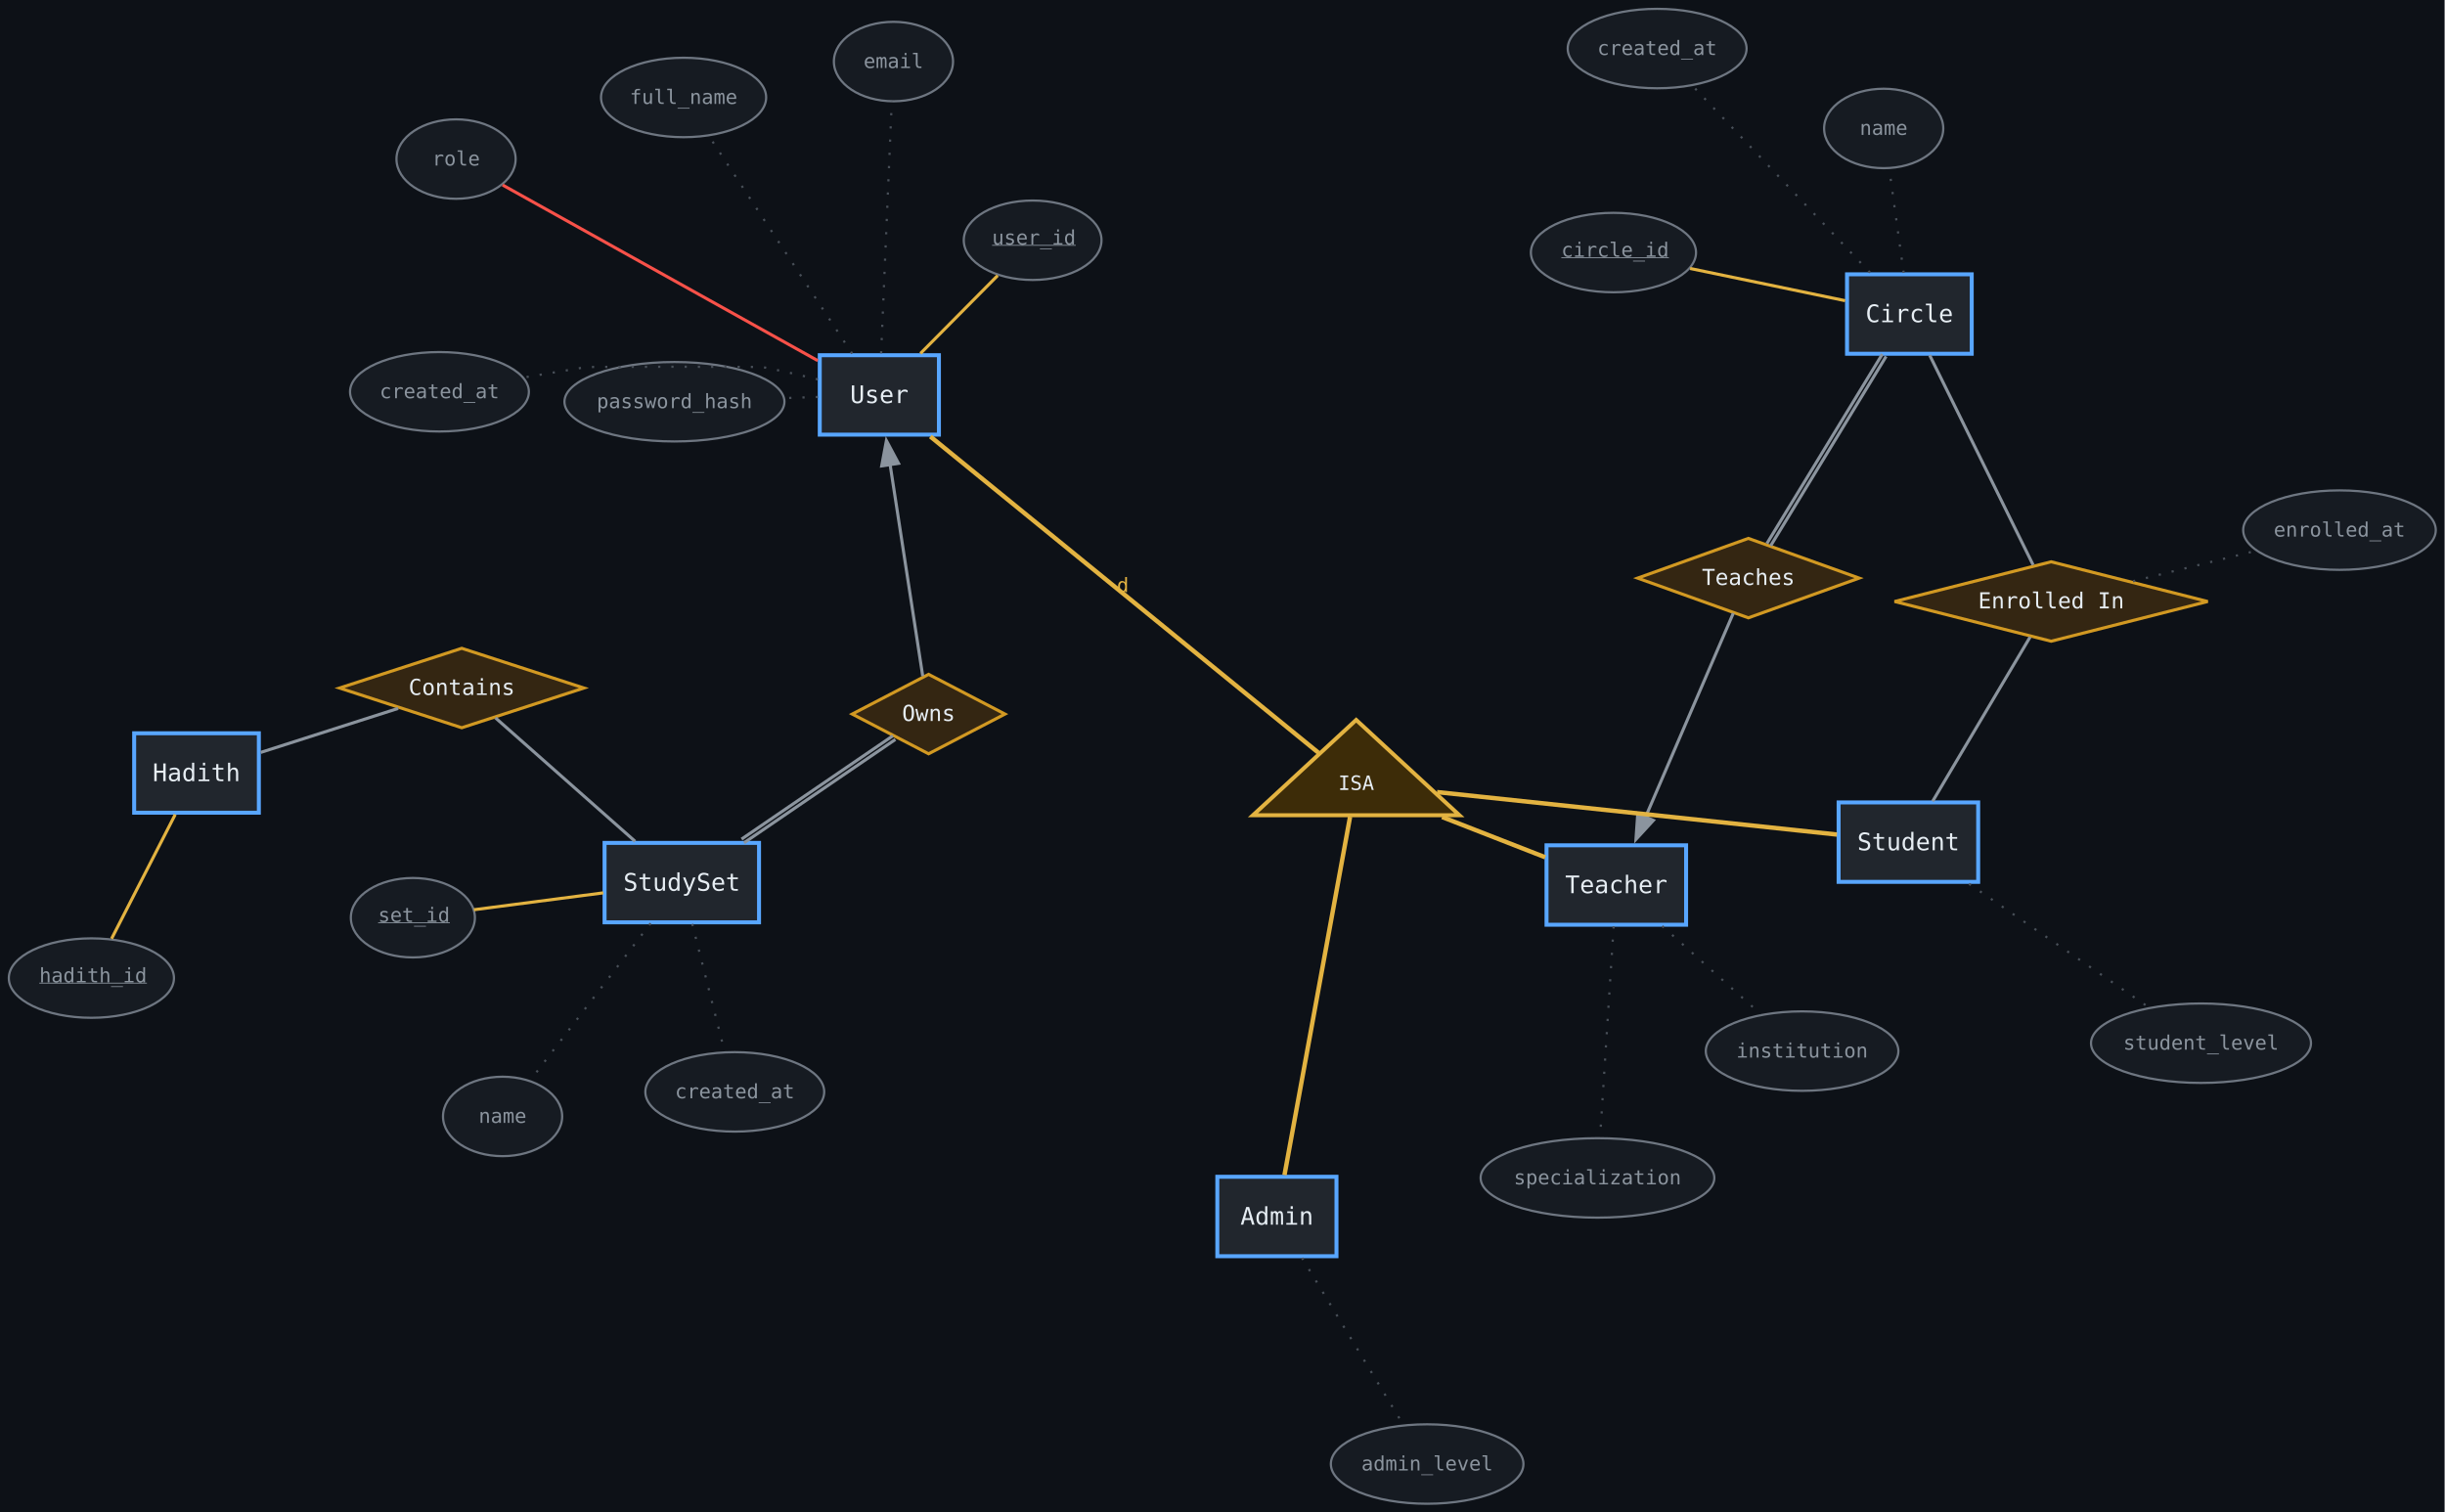
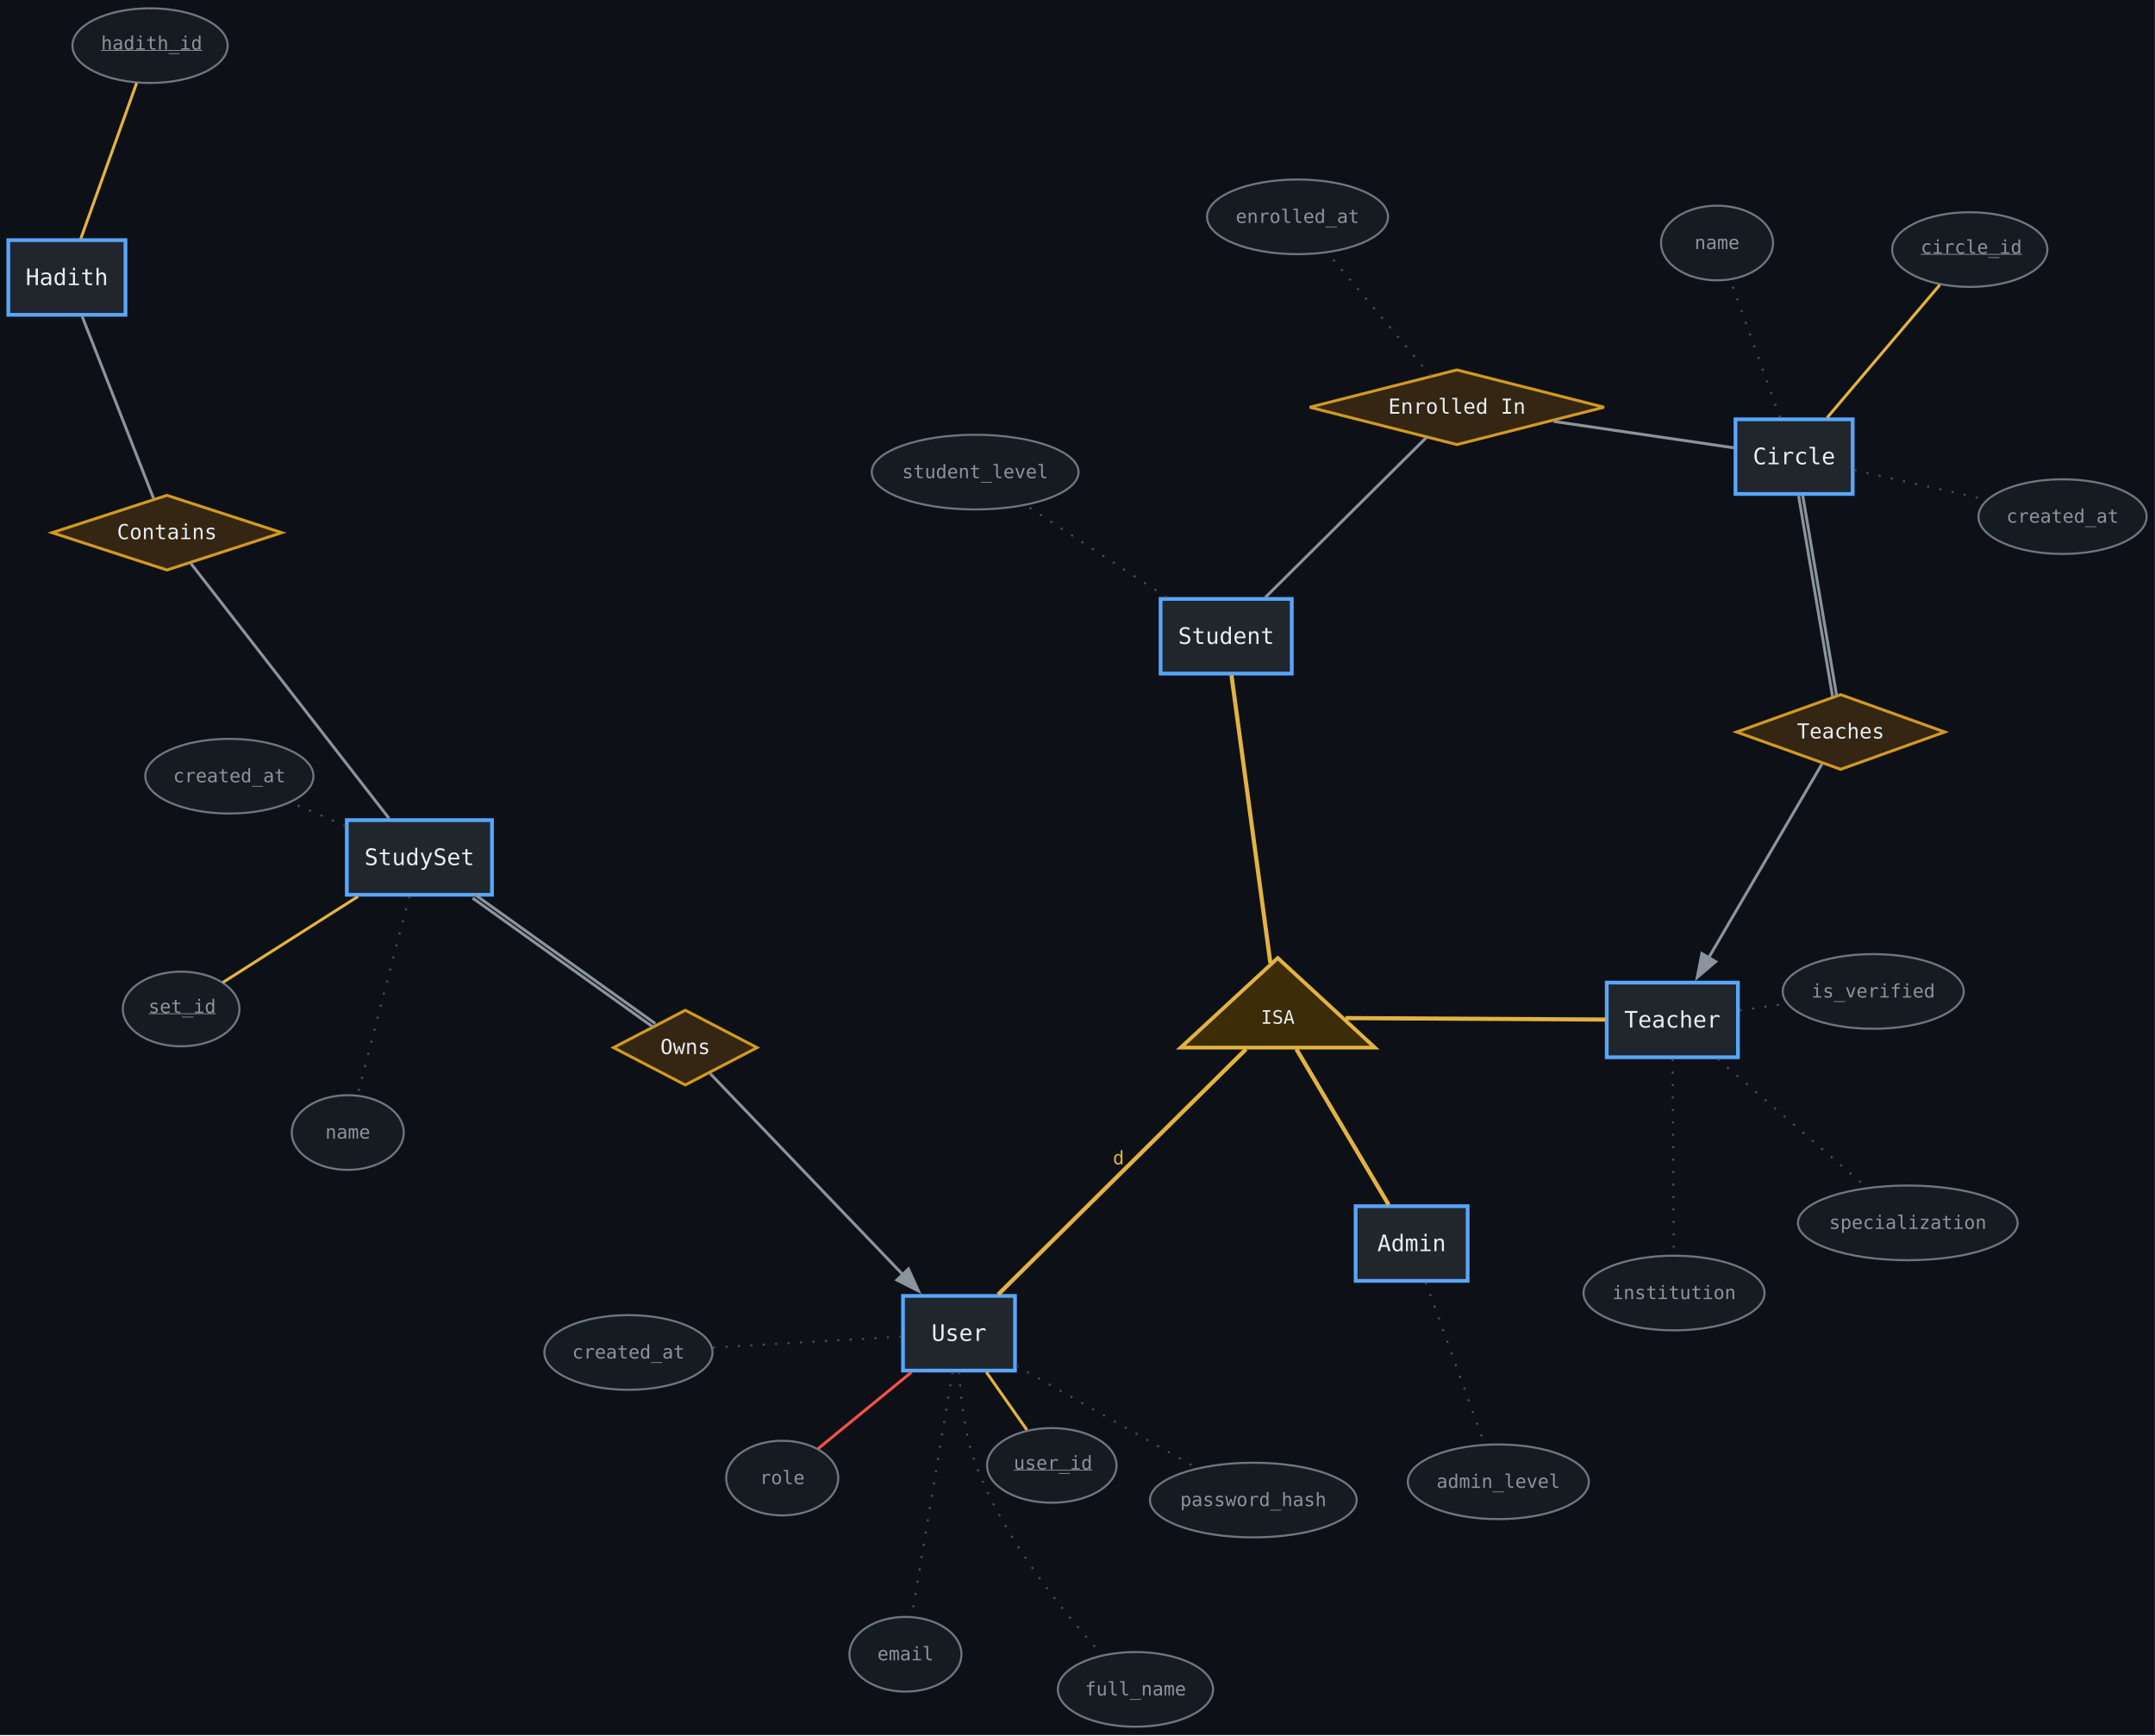
- <svg xmlns="http://www.w3.org/2000/svg" width="1108pt" height="685pt" viewBox="0.00 0.00 1108.00 685.00">
-   <g id="graph0" class="graph" transform="scale(1 1) rotate(0) translate(4 681.45)">
-     <polygon fill="#0d1117" stroke="none" points="-4,4 -4,-681.45 1103.82,-681.45 1103.82,4 -4,4" />
+ <svg xmlns="http://www.w3.org/2000/svg" width="1039pt" height="837pt" viewBox="0.00 0.00 1039.00 837.00">
+   <g id="graph0" class="graph" transform="scale(1 1) rotate(0) translate(4 832.54)">
+     <polygon fill="#0d1117" stroke="none" points="-4,4 -4,-832.54 1034.96,-832.54 1034.96,4 -4,4" />
    <g id="node1" class="node">
-       <polygon fill="#21262d" stroke="#58a6ff" stroke-width="1.8" points="421.49,-520.48 367.49,-520.48 367.49,-484.48 421.49,-484.48 421.49,-520.48" />
-       <text xml:space="preserve" text-anchor="middle" x="394.49" y="-498.78" font-family="DejaVu Sans Mono" font-size="11.00" fill="#e6edf3">User</text>
+       <polygon fill="#21262d" stroke="#58a6ff" stroke-width="1.8" points="485.37,-207.71 431.37,-207.71 431.37,-171.71 485.37,-171.71 485.37,-207.71" />
+       <text xml:space="preserve" text-anchor="middle" x="458.37" y="-186.01" font-family="DejaVu Sans Mono" font-size="11.00" fill="#e6edf3">User</text>
    </g>
    <g id="node8" class="node">
-       <polygon fill="#3d2c08" stroke="#e3b341" stroke-width="1.8" points="610.58,-355.2 563.78,-312 657.38,-312 610.58,-355.2" />
-       <text xml:space="preserve" text-anchor="middle" x="610.58" y="-323.47" font-family="DejaVu Sans Mono" font-size="9.00" fill="#e6edf3">ISA</text>
+       <polygon fill="#3d2c08" stroke="#e3b341" stroke-width="1.8" points="612.06,-370.64 565.26,-327.44 658.86,-327.44 612.06,-370.64" />
+       <text xml:space="preserve" text-anchor="middle" x="612.06" y="-338.92" font-family="DejaVu Sans Mono" font-size="9.00" fill="#e6edf3">ISA</text>
+     </g>
+     <g id="edge20" class="edge">
+       <path fill="none" stroke="#e3b341" stroke-width="2" d="M477.21,-208.36C507.99,-238.83 568.45,-298.68 596.76,-326.7" />
+       <text xml:space="preserve" text-anchor="middle" x="535.29" y="-271.15" font-family="DejaVu Sans Mono" font-size="9.00" fill="#e3b341">d</text>
+     </g>
+     <g id="node11" class="node">
+       <polygon fill="#342612" stroke="#d29922" stroke-width="1.4" points="326.4,-345.43 291.79,-327.43 326.4,-309.43 361.02,-327.43 326.4,-345.43" />
+       <text xml:space="preserve" text-anchor="middle" x="326.4" y="-324.31" font-family="DejaVu Sans Mono" font-size="10.00" fill="#e6edf3">Owns</text>
+     </g>
+     <g id="edge28" class="edge">
+       <path fill="none" stroke="#8b949e" stroke-width="1.4" d="M431.27,-217.99C402.78,-247.72 359.26,-293.14 338.39,-314.92" />
+       <polygon fill="#8b949e" stroke="#8b949e" stroke-width="1.4" points="434,-220.71 438.83,-210.1 428.44,-215.38 434,-220.71" />
+     </g>
+     <g id="node13" class="node">
+       <ellipse fill="#161b22" stroke="#6e7681" cx="503.11" cy="-125.99" rx="31.21" ry="18" />
+       <text xml:space="preserve" text-anchor="start" x="484.74" y="-124.07" font-family="DejaVu Sans Mono" text-decoration="underline" font-size="9.00" fill="#8b949e">user_id</text>
+     </g>
+     <g id="edge1" class="edge">
+       <path fill="none" stroke="#e3b341" stroke-width="1.4" d="M471.55,-170.94C477.74,-162.13 485.06,-151.7 491.09,-143.11" />
+     </g>
+     <g id="node14" class="node">
+       <ellipse fill="#161b22" stroke="#6e7681" cx="432.55" cy="-34.94" rx="27" ry="18" />
+       <text xml:space="preserve" text-anchor="middle" x="432.55" y="-32.02" font-family="DejaVu Sans Mono" font-size="9.00" fill="#8b949e">email</text>
+     </g>
+     <g id="edge2" class="edge">
+       <path fill="none" stroke="#484f58" stroke-dasharray="1,5" d="M455.25,-171.04C450.26,-141.13 440.54,-82.84 435.6,-53.2" />
+     </g>
+     <g id="node15" class="node">
+       <ellipse fill="#161b22" stroke="#6e7681" cx="600.27" cy="-109.29" rx="49.85" ry="18" />
+       <text xml:space="preserve" text-anchor="middle" x="600.27" y="-106.36" font-family="DejaVu Sans Mono" font-size="9.00" fill="#8b949e">password_hash</text>
+     </g>
+     <g id="edge3" class="edge">
+       <path fill="none" stroke="#484f58" stroke-dasharray="1,5" d="M486.06,-174.01C511.23,-159.75 548.13,-138.84 573.12,-124.67" />
+     </g>
+     <g id="node16" class="node">
+       <ellipse fill="#161b22" stroke="#6e7681" cx="543.45" cy="-18" rx="37.42" ry="18" />
+       <text xml:space="preserve" text-anchor="middle" x="543.45" y="-15.07" font-family="DejaVu Sans Mono" font-size="9.00" fill="#8b949e">full_name</text>
+     </g>
+     <g id="edge4" class="edge">
+       <path fill="none" stroke="#484f58" stroke-dasharray="1,5" d="M458.51,-171.03C459.15,-158.02 461.11,-140.49 466.62,-125.99 480.36,-89.86 509.16,-54.64 527.33,-34.7" />
+     </g>
+     <g id="node17" class="node">
+       <ellipse fill="#161b22" stroke="#6e7681" cx="373.13" cy="-119.88" rx="27" ry="18" />
+       <text xml:space="preserve" text-anchor="middle" x="373.13" y="-116.95" font-family="DejaVu Sans Mono" font-size="9.00" fill="#8b949e">role</text>
+     </g>
+     <g id="edge5" class="edge">
+       <path fill="none" stroke="#f85149" stroke-width="1.4" d="M435.53,-171C421.32,-159.36 403.36,-144.64 390.35,-133.99" />
+     </g>
+     <g id="node18" class="node">
+       <ellipse fill="#161b22" stroke="#6e7681" cx="298.99" cy="-180.45" rx="40.53" ry="18" />
+       <text xml:space="preserve" text-anchor="middle" x="298.99" y="-177.53" font-family="DejaVu Sans Mono" font-size="9.00" fill="#8b949e">created_at</text>
+     </g>
+     <g id="edge6" class="edge">
+       <path fill="none" stroke="#484f58" stroke-dasharray="1,5" d="M430.61,-188.1C405.45,-186.64 368.08,-184.47 339.58,-182.81" />
+     </g>
+     <g id="node2" class="node">
+       <polygon fill="#21262d" stroke="#58a6ff" stroke-width="1.8" points="618.81,-543.77 555.56,-543.77 555.56,-507.77 618.81,-507.77 618.81,-543.77" />
+       <text xml:space="preserve" text-anchor="middle" x="587.19" y="-522.07" font-family="DejaVu Sans Mono" font-size="11.00" fill="#e6edf3">Student</text>
+     </g>
+     <g id="node10" class="node">
+       <polygon fill="#342612" stroke="#d29922" stroke-width="1.4" points="698.42,-654.19 627.47,-636.19 698.42,-618.19 769.38,-636.19 698.42,-654.19" />
+       <text xml:space="preserve" text-anchor="middle" x="698.42" y="-633.06" font-family="DejaVu Sans Mono" font-size="10.00" fill="#e6edf3">Enrolled In</text>
+     </g>
+     <g id="edge26" class="edge">
+       <path fill="none" stroke="#8b949e" stroke-width="1.4" d="M606.06,-544.5C628,-566.28 663.75,-601.77 683.73,-621.61" />
+     </g>
+     <g id="node19" class="node">
+       <ellipse fill="#161b22" stroke="#6e7681" cx="466.15" cy="-604.91" rx="49.85" ry="18" />
+       <text xml:space="preserve" text-anchor="middle" x="466.15" y="-601.98" font-family="DejaVu Sans Mono" font-size="9.00" fill="#8b949e">student_level</text>
+     </g>
+     <g id="edge7" class="edge">
+       <path fill="none" stroke="#484f58" stroke-dasharray="1,5" d="M558.51,-544.52C537.81,-558.05 510.18,-576.12 490.55,-588.96" />
+     </g>
+     <g id="node3" class="node">
+       <polygon fill="#21262d" stroke="#58a6ff" stroke-width="1.8" points="833.92,-358.78 770.67,-358.78 770.67,-322.78 833.92,-322.78 833.92,-358.78" />
+       <text xml:space="preserve" text-anchor="middle" x="802.29" y="-337.08" font-family="DejaVu Sans Mono" font-size="11.00" fill="#e6edf3">Teacher</text>
+     </g>
+     <g id="node9" class="node">
+       <polygon fill="#342612" stroke="#d29922" stroke-width="1.4" points="883.45,-497.61 833.26,-479.61 883.45,-461.61 933.64,-479.61 883.45,-497.61" />
+       <text xml:space="preserve" text-anchor="middle" x="883.45" y="-476.48" font-family="DejaVu Sans Mono" font-size="10.00" fill="#e6edf3">Teaches</text>
+     </g>
+     <g id="edge24" class="edge">
+       <path fill="none" stroke="#8b949e" stroke-width="1.4" d="M819.67,-370.51C836.47,-399.24 861.24,-441.62 874.42,-464.17" />
+       <polygon fill="#8b949e" stroke="#8b949e" stroke-width="1.4" points="823.18,-368.88 814.31,-361.33 816.53,-372.77 823.18,-368.88" />
+     </g>
+     <g id="node20" class="node">
+       <ellipse fill="#161b22" stroke="#6e7681" cx="803.11" cy="-209.11" rx="43.64" ry="18" />
+       <text xml:space="preserve" text-anchor="middle" x="803.11" y="-206.18" font-family="DejaVu Sans Mono" font-size="9.00" fill="#8b949e">institution</text>
+     </g>
+     <g id="edge8" class="edge">
+       <path fill="none" stroke="#484f58" stroke-dasharray="1,5" d="M802.41,-321.91C802.56,-296.74 802.84,-252.45 803,-227.51" />
+     </g>
+     <g id="node21" class="node">
+       <ellipse fill="#161b22" stroke="#6e7681" cx="915.81" cy="-242.93" rx="52.96" ry="18" />
+       <text xml:space="preserve" text-anchor="middle" x="915.81" y="-240.01" font-family="DejaVu Sans Mono" font-size="9.00" fill="#8b949e">specialization</text>
+     </g>
+     <g id="edge9" class="edge">
+       <path fill="none" stroke="#484f58" stroke-dasharray="1,5" d="M824.18,-321.91C845.05,-303.92 876.2,-277.07 896.27,-259.78" />
+     </g>
+     <g id="node22" class="node">
+       <ellipse fill="#161b22" stroke="#6e7681" cx="899.15" cy="-354.51" rx="43.64" ry="18" />
+       <text xml:space="preserve" text-anchor="middle" x="899.15" y="-351.58" font-family="DejaVu Sans Mono" font-size="9.00" fill="#8b949e">is_verified</text>
+     </g>
+     <g id="edge10" class="edge">
+       <path fill="none" stroke="#484f58" stroke-dasharray="1,5" d="M834.81,-345.39C842.07,-346.41 849.86,-347.52 857.43,-348.59" />
+     </g>
+     <g id="node4" class="node">
+       <polygon fill="#21262d" stroke="#58a6ff" stroke-width="1.8" points="703.6,-250.98 649.6,-250.98 649.6,-214.98 703.6,-214.98 703.6,-250.98" />
+       <text xml:space="preserve" text-anchor="middle" x="676.6" y="-229.28" font-family="DejaVu Sans Mono" font-size="11.00" fill="#e6edf3">Admin</text>
+     </g>
+     <g id="node23" class="node">
+       <ellipse fill="#161b22" stroke="#6e7681" cx="718.39" cy="-118.09" rx="43.64" ry="18" />
+       <text xml:space="preserve" text-anchor="middle" x="718.39" y="-115.16" font-family="DejaVu Sans Mono" font-size="9.00" fill="#8b949e">admin_level</text>
+     </g>
+     <g id="edge11" class="edge">
+       <path fill="none" stroke="#484f58" stroke-dasharray="1,5" d="M683.41,-214.26C691.27,-192.64 704.12,-157.33 711.86,-136.04" />
+     </g>
+     <g id="node5" class="node">
+       <polygon fill="#21262d" stroke="#58a6ff" stroke-width="1.8" points="889.24,-630.37 832.74,-630.37 832.74,-594.37 889.24,-594.37 889.24,-630.37" />
+       <text xml:space="preserve" text-anchor="middle" x="860.99" y="-608.67" font-family="DejaVu Sans Mono" font-size="11.00" fill="#e6edf3">Circle</text>
+     </g>
+     <g id="edge25" class="edge">
+       <path fill="none" stroke="#8b949e" stroke-width="1.4" d="M863.17,-593.46C867.53,-567.73 875.3,-521.81 879.52,-496.82" />
+       <path fill="none" stroke="#8b949e" stroke-width="1.4" d="M865.14,-593.79C869.5,-568.06 877.27,-522.15 881.5,-497.15" />
+     </g>
+     <g id="edge27" class="edge">
+       <path fill="none" stroke="#8b949e" stroke-width="1.4" d="M831.92,-616.63C807.81,-620.16 773.07,-625.25 745.07,-629.35" />
+     </g>
+     <g id="node25" class="node">
+       <ellipse fill="#161b22" stroke="#6e7681" cx="945.69" cy="-712.21" rx="37.42" ry="18" />
+       <text xml:space="preserve" text-anchor="start" x="922.06" y="-710.29" font-family="DejaVu Sans Mono" text-decoration="underline" font-size="9.00" fill="#8b949e">circle_id</text>
+     </g>
+     <g id="edge13" class="edge">
+       <path fill="none" stroke="#e3b341" stroke-width="1.4" d="M876.92,-631.15C892.54,-649.56 916.15,-677.39 931.24,-695.18" />
+     </g>
+     <g id="node26" class="node">
+       <ellipse fill="#161b22" stroke="#6e7681" cx="823.85" cy="-715.38" rx="27" ry="18" />
+       <text xml:space="preserve" text-anchor="middle" x="823.85" y="-712.45" font-family="DejaVu Sans Mono" font-size="9.00" fill="#8b949e">name</text>
+     </g>
+     <g id="edge14" class="edge">
+       <path fill="none" stroke="#484f58" stroke-dasharray="1,5" d="M854.18,-631.26C847.35,-650.2 836.92,-679.12 830.25,-697.64" />
+     </g>
+     <g id="node27" class="node">
+       <ellipse fill="#161b22" stroke="#6e7681" cx="990.43" cy="-583.45" rx="40.53" ry="18" />
+       <text xml:space="preserve" text-anchor="middle" x="990.43" y="-580.53" font-family="DejaVu Sans Mono" font-size="9.00" fill="#8b949e">created_at</text>
+     </g>
+     <g id="edge15" class="edge">
+       <path fill="none" stroke="#484f58" stroke-dasharray="1,5" d="M890.04,-605.88C908.97,-601.65 933.82,-596.1 954.07,-591.58" />
+     </g>
+     <g id="node6" class="node">
+       <polygon fill="#21262d" stroke="#58a6ff" stroke-width="1.8" points="233.21,-437.12 163.21,-437.12 163.21,-401.12 233.21,-401.12 233.21,-437.12" />
+       <text xml:space="preserve" text-anchor="middle" x="198.21" y="-415.42" font-family="DejaVu Sans Mono" font-size="11.00" fill="#e6edf3">StudySet</text>
+     </g>
+     <g id="edge29" class="edge">
+       <path fill="none" stroke="#8b949e" stroke-width="1.4" d="M223.88,-399.53C250.1,-380.78 289.5,-352.6 310.82,-337.35" />
+       <path fill="none" stroke="#8b949e" stroke-width="1.4" d="M225.04,-401.16C251.27,-382.4 290.66,-354.23 311.98,-338.98" />
+     </g>
+     <g id="node12" class="node">
+       <polygon fill="#342612" stroke="#d29922" stroke-width="1.4" points="76.5,-593.71 21.12,-575.71 76.5,-557.71 131.88,-575.71 76.5,-593.71" />
+       <text xml:space="preserve" text-anchor="middle" x="76.5" y="-572.58" font-family="DejaVu Sans Mono" font-size="10.00" fill="#e6edf3">Contains</text>
+     </g>
+     <g id="edge30" class="edge">
+       <path fill="none" stroke="#8b949e" stroke-width="1.4" d="M183.53,-438.01C159,-469.57 110.18,-532.37 87.98,-560.94" />
+     </g>
+     <g id="node28" class="node">
+       <ellipse fill="#161b22" stroke="#6e7681" cx="83.33" cy="-346.06" rx="28.11" ry="18" />
+       <text xml:space="preserve" text-anchor="start" x="67.58" y="-344.13" font-family="DejaVu Sans Mono" text-decoration="underline" font-size="9.00" fill="#8b949e">set_id</text>
+     </g>
+     <g id="edge16" class="edge">
+       <path fill="none" stroke="#e3b341" stroke-width="1.4" d="M168.62,-400.31C148.15,-387.28 121.44,-370.3 103.41,-358.83" />
+     </g>
+     <g id="node29" class="node">
+       <ellipse fill="#161b22" stroke="#6e7681" cx="163.67" cy="-286.49" rx="27" ry="18" />
+       <text xml:space="preserve" text-anchor="middle" x="163.67" y="-283.57" font-family="DejaVu Sans Mono" font-size="9.00" fill="#8b949e">name</text>
+     </g>
+     <g id="edge17" class="edge">
+       <path fill="none" stroke="#484f58" stroke-dasharray="1,5" d="M193.33,-400.4C186.71,-374.98 174.96,-329.84 168.41,-304.69" />
+     </g>
+     <g id="node30" class="node">
+       <ellipse fill="#161b22" stroke="#6e7681" cx="106.59" cy="-458.3" rx="40.53" ry="18" />
+       <text xml:space="preserve" text-anchor="middle" x="106.59" y="-455.37" font-family="DejaVu Sans Mono" font-size="9.00" fill="#8b949e">created_at</text>
+     </g>
+     <g id="edge18" class="edge">
+       <path fill="none" stroke="#484f58" stroke-dasharray="1,5" d="M162.52,-434.38C153.78,-438.12 144.52,-442.08 136.1,-445.68" />
+     </g>
+     <g id="node7" class="node">
+       <polygon fill="#21262d" stroke="#58a6ff" stroke-width="1.8" points="56.5,-716.76 0,-716.76 0,-680.76 56.5,-680.76 56.5,-716.76" />
+       <text xml:space="preserve" text-anchor="middle" x="28.25" y="-695.06" font-family="DejaVu Sans Mono" font-size="11.00" fill="#e6edf3">Hadith</text>
+     </g>
+     <g id="edge31" class="edge">
+       <path fill="none" stroke="#8b949e" stroke-width="1.4" d="M35.58,-680.07C44.96,-656.13 61.08,-615.03 70.04,-592.2" />
+     </g>
+     <g id="node31" class="node">
+       <ellipse fill="#161b22" stroke="#6e7681" cx="68.35" cy="-810.54" rx="37.42" ry="18" />
+       <text xml:space="preserve" text-anchor="start" x="44.73" y="-808.61" font-family="DejaVu Sans Mono" text-decoration="underline" font-size="9.00" fill="#8b949e">hadith_id</text>
    </g>
    <g id="edge19" class="edge">
-       <path fill="none" stroke="#e3b341" stroke-width="2" d="M417.62,-483.63C461.28,-448.06 554.92,-371.76 593.46,-340.35" />
-       <text xml:space="preserve" text-anchor="middle" x="504.83" y="-413.13" font-family="DejaVu Sans Mono" font-size="9.00" fill="#e3b341">d</text>
-     </g>
-     <g id="node11" class="node">
-       <polygon fill="#342612" stroke="#d29922" stroke-width="1.4" points="416.81,-375.86 382.2,-357.86 416.81,-339.86 451.42,-357.86 416.81,-375.86" />
-       <text xml:space="preserve" text-anchor="middle" x="416.81" y="-354.73" font-family="DejaVu Sans Mono" font-size="10.00" fill="#e6edf3">Owns</text>
-     </g>
-     <g id="edge27" class="edge">
-       <path fill="none" stroke="#8b949e" stroke-width="1.4" d="M399.35,-471.02C403.89,-441.57 410.51,-398.66 414.16,-375.04" />
-       <polygon fill="#8b949e" stroke="#8b949e" stroke-width="1.4" points="395.56,-470.31 397.69,-481.77 403.17,-471.49 395.56,-470.31" />
-     </g>
-     <g id="node13" class="node">
-       <ellipse fill="#161b22" stroke="#6e7681" cx="463.96" cy="-572.58" rx="31.21" ry="18" />
-       <text xml:space="preserve" text-anchor="start" x="445.58" y="-570.65" font-family="DejaVu Sans Mono" text-decoration="underline" font-size="9.00" fill="#8b949e">user_id</text>
-     </g>
-     <g id="edge1" class="edge">
-       <path fill="none" stroke="#e3b341" stroke-width="1.4" d="M413.11,-521.26C424.04,-532.29 437.71,-546.09 448.12,-556.59" />
-     </g>
-     <g id="node14" class="node">
-       <ellipse fill="#161b22" stroke="#6e7681" cx="400.89" cy="-653.56" rx="27" ry="18" />
-       <text xml:space="preserve" text-anchor="middle" x="400.89" y="-650.63" font-family="DejaVu Sans Mono" font-size="9.00" fill="#8b949e">email</text>
-     </g>
-     <g id="edge2" class="edge">
-       <path fill="none" stroke="#484f58" stroke-dasharray="1,5" d="M395.29,-521.31C396.53,-550.57 398.9,-606.61 400.12,-635.44" />
-     </g>
-     <g id="node15" class="node">
-       <ellipse fill="#161b22" stroke="#6e7681" cx="301.64" cy="-499.4" rx="49.85" ry="18" />
-       <text xml:space="preserve" text-anchor="middle" x="301.64" y="-496.48" font-family="DejaVu Sans Mono" font-size="9.00" fill="#8b949e">password_hash</text>
-     </g>
-     <g id="edge3" class="edge">
-       <path fill="none" stroke="#484f58" stroke-dasharray="1,5" d="M366.63,-501.55C361.83,-501.4 356.7,-501.23 351.52,-501.05" />
-     </g>
-     <g id="node16" class="node">
-       <ellipse fill="#161b22" stroke="#6e7681" cx="305.78" cy="-637.28" rx="37.42" ry="18" />
-       <text xml:space="preserve" text-anchor="middle" x="305.78" y="-634.35" font-family="DejaVu Sans Mono" font-size="9.00" fill="#8b949e">full_name</text>
-     </g>
-     <g id="edge4" class="edge">
-       <path fill="none" stroke="#484f58" stroke-dasharray="1,5" d="M382.16,-521.22C364.92,-547.41 333.88,-594.58 317.16,-619.97" />
-     </g>
-     <g id="node17" class="node">
-       <ellipse fill="#161b22" stroke="#6e7681" cx="202.67" cy="-609.37" rx="27" ry="18" />
-       <text xml:space="preserve" text-anchor="middle" x="202.67" y="-606.44" font-family="DejaVu Sans Mono" font-size="9.00" fill="#8b949e">role</text>
-     </g>
-     <g id="edge5" class="edge">
-       <path fill="none" stroke="#f85149" stroke-width="1.4" d="M366.6,-518.02C327.84,-539.62 258.55,-578.23 223.78,-597.6" />
-     </g>
-     <g id="node18" class="node">
-       <ellipse fill="#161b22" stroke="#6e7681" cx="195.15" cy="-503.91" rx="40.53" ry="18" />
-       <text xml:space="preserve" text-anchor="middle" x="195.15" y="-500.99" font-family="DejaVu Sans Mono" font-size="9.00" fill="#8b949e">created_at</text>
-     </g>
-     <g id="edge6" class="edge">
-       <path fill="none" stroke="#484f58" stroke-dasharray="1,5" d="M366.63,-509.54C358.61,-511.47 349.84,-513.47 341.71,-515.09 340.61,-515.31 262.67,-515.28 261.57,-515.09 252.46,-513.59 242.64,-511.95 233.43,-510.4" />
-     </g>
-     <g id="node2" class="node">
-       <polygon fill="#21262d" stroke="#58a6ff" stroke-width="1.8" points="892.45,-317.82 829.2,-317.82 829.2,-281.82 892.45,-281.82 892.45,-317.82" />
-       <text xml:space="preserve" text-anchor="middle" x="860.83" y="-296.12" font-family="DejaVu Sans Mono" font-size="11.00" fill="#e6edf3">Student</text>
-     </g>
-     <g id="node10" class="node">
-       <polygon fill="#342612" stroke="#d29922" stroke-width="1.4" points="925.53,-426.87 854.57,-408.87 925.53,-390.87 996.48,-408.87 925.53,-426.87" />
-       <text xml:space="preserve" text-anchor="middle" x="925.53" y="-405.74" font-family="DejaVu Sans Mono" font-size="10.00" fill="#e6edf3">Enrolled In</text>
-     </g>
-     <g id="edge25" class="edge">
-       <path fill="none" stroke="#8b949e" stroke-width="1.4" d="M871.8,-318.32C884.21,-339.22 904.19,-372.91 915.98,-392.77" />
-     </g>
-     <g id="node19" class="node">
-       <ellipse fill="#161b22" stroke="#6e7681" cx="993.43" cy="-208.71" rx="49.85" ry="18" />
-       <text xml:space="preserve" text-anchor="middle" x="993.43" y="-205.79" font-family="DejaVu Sans Mono" font-size="9.00" fill="#8b949e">student_level</text>
-     </g>
-     <g id="edge7" class="edge">
-       <path fill="none" stroke="#484f58" stroke-dasharray="1,5" d="M888.31,-280.94C912.43,-264.37 947.14,-240.52 969.98,-224.82" />
-     </g>
-     <g id="node3" class="node">
-       <polygon fill="#21262d" stroke="#58a6ff" stroke-width="1.8" points="760.09,-298.39 696.84,-298.39 696.84,-262.39 760.09,-262.39 760.09,-298.39" />
-       <text xml:space="preserve" text-anchor="middle" x="728.46" y="-276.69" font-family="DejaVu Sans Mono" font-size="11.00" fill="#e6edf3">Teacher</text>
-     </g>
-     <g id="node9" class="node">
-       <polygon fill="#342612" stroke="#d29922" stroke-width="1.4" points="788.31,-437.47 738.12,-419.47 788.31,-401.47 838.5,-419.47 788.31,-437.47" />
-       <text xml:space="preserve" text-anchor="middle" x="788.31" y="-416.35" font-family="DejaVu Sans Mono" font-size="10.00" fill="#e6edf3">Teaches</text>
+       <path fill="none" stroke="#e3b341" stroke-width="1.4" d="M34.96,-717.46C42.45,-738.35 54.49,-771.9 61.88,-792.51" />
+     </g>
+     <g id="edge21" class="edge">
+       <path fill="none" stroke="#e3b341" stroke-width="2" d="M608.5,-368.19C603.41,-405.84 594.18,-474.09 589.73,-507.01" />
+     </g>
+     <g id="edge22" class="edge">
+       <path fill="none" stroke="#e3b341" stroke-width="2" d="M644.76,-341.66C679.82,-341.46 735.12,-341.15 770.02,-340.96" />
    </g>
    <g id="edge23" class="edge">
-       <path fill="none" stroke="#8b949e" stroke-width="1.4" d="M741.58,-310.88C753.88,-339.47 771.79,-381.08 781.48,-403.59" />
-       <polygon fill="#8b949e" stroke="#8b949e" stroke-width="1.4" points="745.25,-309.68 737.37,-301.1 738.18,-312.72 745.25,-309.68" />
-     </g>
-     <g id="node20" class="node">
-       <ellipse fill="#161b22" stroke="#6e7681" cx="812.65" cy="-205.13" rx="43.64" ry="18" />
-       <text xml:space="preserve" text-anchor="middle" x="812.65" y="-202.2" font-family="DejaVu Sans Mono" font-size="9.00" fill="#8b949e">institution</text>
-     </g>
-     <g id="edge8" class="edge">
-       <path fill="none" stroke="#484f58" stroke-dasharray="1,5" d="M749.27,-261.79C763,-249.51 780.83,-233.57 794.08,-221.73" />
-     </g>
-     <g id="node21" class="node">
-       <ellipse fill="#161b22" stroke="#6e7681" cx="719.93" cy="-147.66" rx="52.96" ry="18" />
-       <text xml:space="preserve" text-anchor="middle" x="719.93" y="-144.74" font-family="DejaVu Sans Mono" font-size="9.00" fill="#8b949e">specialization</text>
-     </g>
-     <g id="edge9" class="edge">
-       <path fill="none" stroke="#484f58" stroke-dasharray="1,5" d="M727.26,-261.66C725.62,-236.22 722.72,-191.04 721.1,-165.88" />
-     </g>
-     <g id="node4" class="node">
-       <polygon fill="#21262d" stroke="#58a6ff" stroke-width="1.8" points="601.65,-148.18 547.65,-148.18 547.65,-112.18 601.65,-112.18 601.65,-148.18" />
-       <text xml:space="preserve" text-anchor="middle" x="574.65" y="-126.48" font-family="DejaVu Sans Mono" font-size="11.00" fill="#e6edf3">Admin</text>
-     </g>
-     <g id="node22" class="node">
-       <ellipse fill="#161b22" stroke="#6e7681" cx="642.74" cy="-18" rx="43.64" ry="18" />
-       <text xml:space="preserve" text-anchor="middle" x="642.74" y="-15.07" font-family="DejaVu Sans Mono" font-size="9.00" fill="#8b949e">admin_level</text>
-     </g>
-     <g id="edge10" class="edge">
-       <path fill="none" stroke="#484f58" stroke-dasharray="1,5" d="M586.05,-111.41C598.84,-90.32 619.45,-56.37 631.98,-35.73" />
-     </g>
-     <g id="node5" class="node">
-       <polygon fill="#21262d" stroke="#58a6ff" stroke-width="1.8" points="889.52,-557.14 833.02,-557.14 833.02,-521.14 889.52,-521.14 889.52,-557.14" />
-       <text xml:space="preserve" text-anchor="middle" x="861.27" y="-535.44" font-family="DejaVu Sans Mono" font-size="11.00" fill="#e6edf3">Circle</text>
-     </g>
-     <g id="edge24" class="edge">
-       <path fill="none" stroke="#8b949e" stroke-width="1.4" d="M849.01,-520.97C834.59,-497.3 810.01,-457 796.7,-435.15" />
-       <path fill="none" stroke="#8b949e" stroke-width="1.4" d="M850.72,-519.93C836.29,-496.26 811.72,-455.96 798.4,-434.11" />
-     </g>
-     <g id="edge26" class="edge">
-       <path fill="none" stroke="#8b949e" stroke-width="1.4" d="M870.47,-520.48C883.04,-495.01 905.36,-449.76 917.35,-425.43" />
+       <path fill="none" stroke="#e3b341" stroke-width="2" d="M621.03,-326.71C632.67,-307.07 652.97,-272.84 665.54,-251.63" />
    </g>
    <g id="node24" class="node">
-       <ellipse fill="#161b22" stroke="#6e7681" cx="727.17" cy="-567" rx="37.42" ry="18" />
-       <text xml:space="preserve" text-anchor="start" x="703.54" y="-565.08" font-family="DejaVu Sans Mono" text-decoration="underline" font-size="9.00" fill="#8b949e">circle_id</text>
+       <ellipse fill="#161b22" stroke="#6e7681" cx="621.59" cy="-727.99" rx="43.64" ry="18" />
+       <text xml:space="preserve" text-anchor="middle" x="621.59" y="-725.06" font-family="DejaVu Sans Mono" font-size="9.00" fill="#8b949e">enrolled_at</text>
    </g>
    <g id="edge12" class="edge">
-       <path fill="none" stroke="#e3b341" stroke-width="1.4" d="M832.17,-545.19C811.53,-549.48 783.72,-555.25 761.91,-559.79" />
-     </g>
-     <g id="node25" class="node">
-       <ellipse fill="#161b22" stroke="#6e7681" cx="849.63" cy="-623.24" rx="27" ry="18" />
-       <text xml:space="preserve" text-anchor="middle" x="849.63" y="-620.32" font-family="DejaVu Sans Mono" font-size="9.00" fill="#8b949e">name</text>
-     </g>
-     <g id="edge13" class="edge">
-       <path fill="none" stroke="#484f58" stroke-dasharray="1,5" d="M858.68,-557.81C856.74,-571.84 854.09,-590.97 852.16,-604.92" />
-     </g>
-     <g id="node26" class="node">
-       <ellipse fill="#161b22" stroke="#6e7681" cx="746.97" cy="-659.45" rx="40.53" ry="18" />
-       <text xml:space="preserve" text-anchor="middle" x="746.97" y="-656.53" font-family="DejaVu Sans Mono" font-size="9.00" fill="#8b949e">created_at</text>
-     </g>
-     <g id="edge14" class="edge">
-       <path fill="none" stroke="#484f58" stroke-dasharray="1,5" d="M843.41,-557.94C821.31,-581.21 784.02,-620.46 762.86,-642.72" />
-     </g>
-     <g id="node6" class="node">
-       <polygon fill="#21262d" stroke="#58a6ff" stroke-width="1.8" points="339.97,-299.48 269.97,-299.48 269.97,-263.48 339.97,-263.48 339.97,-299.48" />
-       <text xml:space="preserve" text-anchor="middle" x="304.97" y="-277.78" font-family="DejaVu Sans Mono" font-size="11.00" fill="#e6edf3">StudySet</text>
-     </g>
-     <g id="edge28" class="edge">
-       <path fill="none" stroke="#8b949e" stroke-width="1.4" d="M333.18,-299.53C354.78,-314.29 384.03,-334.26 401.76,-346.36" />
-       <path fill="none" stroke="#8b949e" stroke-width="1.4" d="M332.05,-301.19C353.66,-315.94 382.9,-335.91 400.63,-348.02" />
-     </g>
-     <g id="node12" class="node">
-       <polygon fill="#342612" stroke="#d29922" stroke-width="1.4" points="205.25,-387.66 149.87,-369.66 205.25,-351.66 260.62,-369.66 205.25,-387.66" />
-       <text xml:space="preserve" text-anchor="middle" x="205.25" y="-366.53" font-family="DejaVu Sans Mono" font-size="10.00" fill="#e6edf3">Contains</text>
-     </g>
-     <g id="edge29" class="edge">
-       <path fill="none" stroke="#8b949e" stroke-width="1.4" d="M283.82,-300.18C264.84,-316.96 237.43,-341.19 220.51,-356.16" />
-     </g>
-     <g id="node27" class="node">
-       <ellipse fill="#161b22" stroke="#6e7681" cx="183.1" cy="-265.58" rx="28.11" ry="18" />
-       <text xml:space="preserve" text-anchor="start" x="167.35" y="-263.66" font-family="DejaVu Sans Mono" text-decoration="underline" font-size="9.00" fill="#8b949e">set_id</text>
-     </g>
-     <g id="edge15" class="edge">
-       <path fill="none" stroke="#e3b341" stroke-width="1.4" d="M269.39,-276.84C250.7,-274.4 228.14,-271.46 210.77,-269.19" />
-     </g>
-     <g id="node28" class="node">
-       <ellipse fill="#161b22" stroke="#6e7681" cx="223.76" cy="-175.52" rx="27" ry="18" />
-       <text xml:space="preserve" text-anchor="middle" x="223.76" y="-172.59" font-family="DejaVu Sans Mono" font-size="9.00" fill="#8b949e">name</text>
-     </g>
-     <g id="edge16" class="edge">
-       <path fill="none" stroke="#484f58" stroke-dasharray="1,5" d="M290.82,-263.02C275.37,-242.86 250.87,-210.89 236.15,-191.68" />
-     </g>
-     <g id="node29" class="node">
-       <ellipse fill="#161b22" stroke="#6e7681" cx="328.98" cy="-186.65" rx="40.53" ry="18" />
-       <text xml:space="preserve" text-anchor="middle" x="328.98" y="-183.73" font-family="DejaVu Sans Mono" font-size="9.00" fill="#8b949e">created_at</text>
-     </g>
-     <g id="edge17" class="edge">
-       <path fill="none" stroke="#484f58" stroke-dasharray="1,5" d="M309.71,-262.75C313.95,-246.01 320.12,-221.65 324.33,-205.03" />
-     </g>
-     <g id="node7" class="node">
-       <polygon fill="#21262d" stroke="#58a6ff" stroke-width="1.8" points="113.3,-349.16 56.8,-349.16 56.8,-313.16 113.3,-313.16 113.3,-349.16" />
-       <text xml:space="preserve" text-anchor="middle" x="85.05" y="-327.46" font-family="DejaVu Sans Mono" font-size="11.00" fill="#e6edf3">Hadith</text>
-     </g>
-     <g id="edge30" class="edge">
-       <path fill="none" stroke="#8b949e" stroke-width="1.4" d="M114.14,-340.48C133.04,-346.53 157.57,-354.39 176.42,-360.42" />
-     </g>
-     <g id="node30" class="node">
-       <ellipse fill="#161b22" stroke="#6e7681" cx="37.42" cy="-238.22" rx="37.42" ry="18" />
-       <text xml:space="preserve" text-anchor="start" x="13.8" y="-236.3" font-family="DejaVu Sans Mono" text-decoration="underline" font-size="9.00" fill="#8b949e">hadith_id</text>
-     </g>
-     <g id="edge18" class="edge">
-       <path fill="none" stroke="#e3b341" stroke-width="1.4" d="M75.41,-312.35C66.98,-295.91 54.84,-272.2 46.56,-256.06" />
-     </g>
-     <g id="edge20" class="edge">
-       <path fill="none" stroke="#e3b341" stroke-width="2" d="M647.24,-322.5C696.11,-317.31 781.85,-308.21 828.45,-303.26" />
-     </g>
-     <g id="edge21" class="edge">
-       <path fill="none" stroke="#e3b341" stroke-width="2" d="M649.51,-311.21C664.66,-305.29 681.82,-298.6 696.26,-292.96" />
-     </g>
-     <g id="edge22" class="edge">
-       <path fill="none" stroke="#e3b341" stroke-width="2" d="M607.82,-311.33C601.35,-275.97 585.19,-187.76 578.09,-148.98" />
-     </g>
-     <g id="node23" class="node">
-       <ellipse fill="#161b22" stroke="#6e7681" cx="1056.18" cy="-441.22" rx="43.64" ry="18" />
-       <text xml:space="preserve" text-anchor="middle" x="1056.18" y="-438.29" font-family="DejaVu Sans Mono" font-size="9.00" fill="#8b949e">enrolled_at</text>
-     </g>
-     <g id="edge11" class="edge">
-       <path fill="none" stroke="#484f58" stroke-dasharray="1,5" d="M962.62,-418.05C980.12,-422.38 1000.97,-427.55 1018.54,-431.9" />
+       <path fill="none" stroke="#484f58" stroke-dasharray="1,5" d="M685.73,-651.35C672.09,-667.64 650.45,-693.51 636.13,-710.61" />
    </g>
  </g>
</svg>
